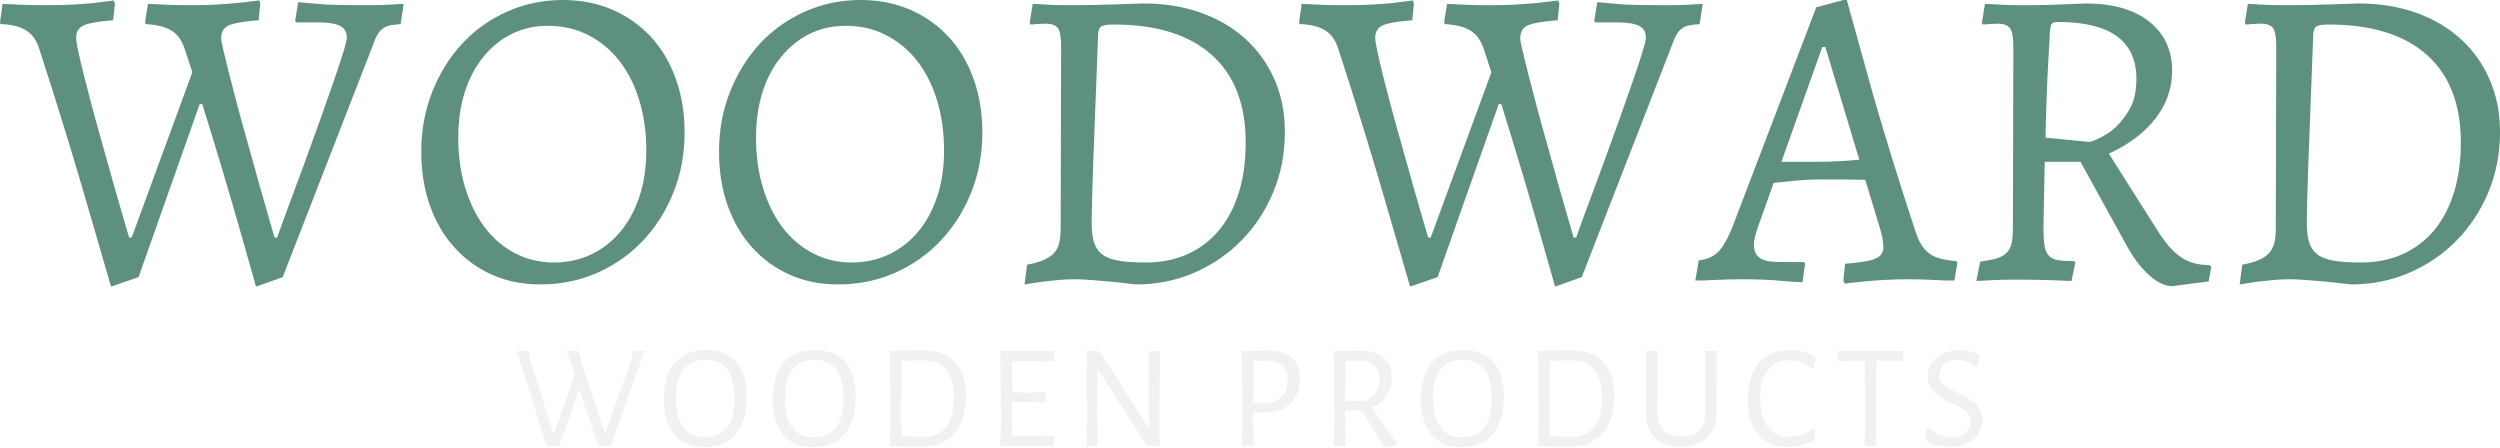
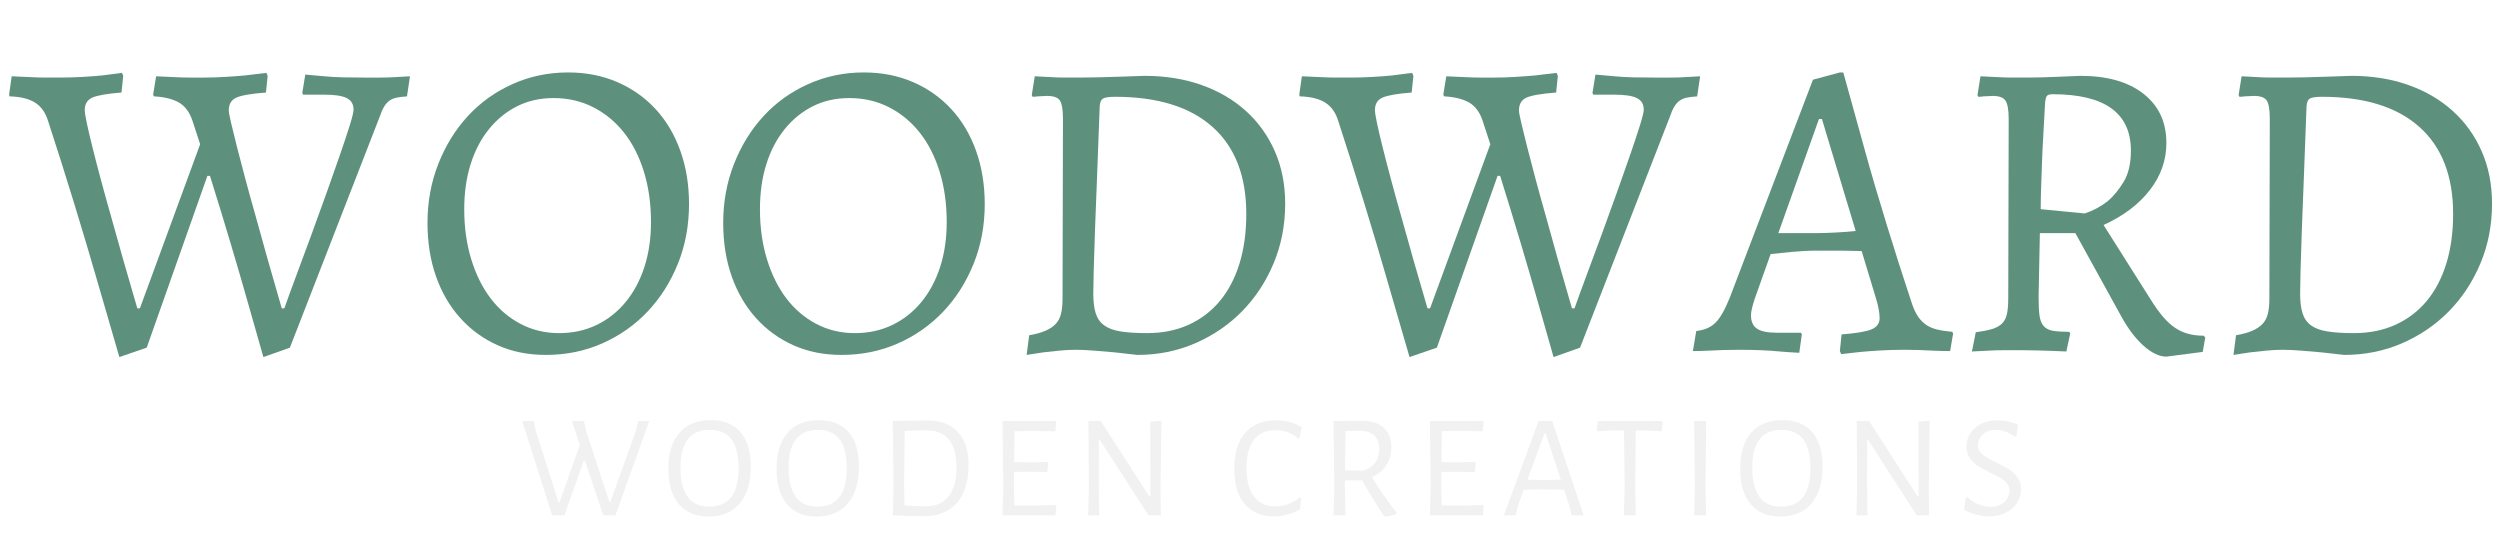
- <svg xmlns="http://www.w3.org/2000/svg" version="1.1" id="Layer_1" x="0px" y="0px" width="354.405px" height="63.406px" viewBox="0 0 354.405 63.406" enable-background="new 0 0 354.405 63.406" xml:space="preserve">
+ <svg xmlns="http://www.w3.org/2000/svg" version="1.1" id="Layer_1" x="0px" y="0px" width="356.844px" height="79.059px" viewBox="0 0 356.844 79.059" enable-background="new 0 0 356.844 79.059" xml:space="preserve">
  <g>
-     <path fill="#5D917D" d="M36.295,40.626c-0.692-2.44-1.444-5.083-2.257-7.93c-0.692-2.44-1.494-5.195-2.409-8.266   s-1.902-6.293-2.958-9.669h-0.366l-8.662,24.522l-3.904,1.342c-1.017-3.497-2.074-7.137-3.172-10.919   c-0.936-3.253-2.013-6.872-3.233-10.858c-1.22-3.984-2.481-7.97-3.782-11.955C5.185,5.714,4.564,4.85,3.69,4.3   c-0.875-0.548-2.084-0.843-3.63-0.884c0-0.04-0.009-0.081-0.03-0.122C0.01,3.254,0,3.213,0,3.172l0.366-2.623   C1.301,0.59,2.196,0.631,3.05,0.671c0.732,0.041,1.484,0.061,2.257,0.061c0.772,0,1.423,0,1.952,0c1.057,0,2.125-0.031,3.203-0.092   c1.077-0.061,2.022-0.131,2.836-0.213c0.976-0.122,1.911-0.244,2.806-0.366l0.183,0.427l-0.244,2.379   c-2.074,0.163-3.468,0.407-4.179,0.732c-0.712,0.326-1.067,0.915-1.067,1.77c0,0.326,0.101,0.967,0.305,1.922   c0.203,0.955,0.478,2.125,0.824,3.507c0.345,1.383,0.742,2.908,1.189,4.575c0.447,1.668,0.915,3.354,1.403,5.063   c1.098,3.986,2.358,8.398,3.782,13.237h0.366l8.601-23.424l-1.098-3.354C25.762,5.673,25.121,4.81,24.247,4.3   c-0.875-0.507-2.064-0.802-3.568-0.884l-0.122-0.244l0.427-2.623c0.935,0.041,1.83,0.082,2.684,0.122   c0.732,0.041,1.484,0.061,2.257,0.061c0.772,0,1.423,0,1.952,0c0.935,0,1.911-0.031,2.928-0.092   c1.016-0.061,1.972-0.131,2.867-0.213c1.057-0.122,2.074-0.244,3.05-0.366l0.183,0.427l-0.244,2.379   c-2.115,0.163-3.528,0.407-4.239,0.732c-0.712,0.326-1.068,0.936-1.068,1.83c0,0.244,0.112,0.845,0.336,1.8   c0.223,0.956,0.508,2.114,0.854,3.478c0.345,1.362,0.741,2.877,1.189,4.544c0.447,1.668,0.915,3.354,1.403,5.063   c1.098,4.026,2.358,8.479,3.782,13.359h0.366c0.488-1.382,1.077-2.999,1.769-4.85c0.691-1.85,1.403-3.771,2.135-5.765   c0.732-1.992,1.453-3.984,2.165-5.978c0.711-1.992,1.352-3.813,1.922-5.46c0.569-1.646,1.026-3.029,1.373-4.148   c0.345-1.117,0.518-1.839,0.518-2.165c0-0.772-0.326-1.321-0.976-1.647c-0.651-0.325-1.708-0.488-3.172-0.488h-3.05l-0.122-0.244   l0.427-2.623c0.854,0.082,1.769,0.163,2.745,0.244c0.813,0.082,1.728,0.132,2.745,0.152c1.016,0.021,2.013,0.031,2.989,0.031   c0.691,0,1.412,0,2.166,0c0.752,0,1.453-0.02,2.104-0.061c0.732-0.04,1.464-0.081,2.196-0.122l-0.427,2.867   c-0.61,0.041-1.108,0.102-1.494,0.183c-0.387,0.082-0.723,0.224-1.007,0.428c-0.285,0.203-0.539,0.487-0.762,0.854   c-0.224,0.366-0.438,0.854-0.641,1.464l-12.81,32.94L36.295,40.626z" />
-     <path fill="#5D917D" d="M76.615,40.321c-2.522,0-4.81-0.458-6.862-1.373c-2.054-0.915-3.833-2.205-5.337-3.873   c-1.505-1.667-2.664-3.649-3.477-5.948c-0.814-2.297-1.22-4.849-1.22-7.655c0-3.009,0.519-5.825,1.556-8.448   s2.449-4.899,4.239-6.832c1.789-1.931,3.914-3.447,6.375-4.544C74.348,0.549,76.981,0,79.787,0c2.562,0,4.9,0.458,7.015,1.373   c2.114,0.915,3.935,2.196,5.459,3.843c1.525,1.646,2.704,3.629,3.538,5.947c0.833,2.317,1.25,4.859,1.25,7.625   c0,3.05-0.529,5.887-1.586,8.51c-1.058,2.622-2.501,4.9-4.331,6.831c-1.83,1.933-3.986,3.447-6.466,4.545   C82.187,39.771,79.502,40.321,76.615,40.321z M78.506,37.21c1.952,0,3.73-0.386,5.337-1.159c1.606-0.771,2.989-1.86,4.148-3.264   c1.159-1.402,2.053-3.069,2.684-5.002c0.63-1.931,0.945-4.076,0.945-6.436c0-2.602-0.335-4.991-1.006-7.167   c-0.671-2.175-1.616-4.035-2.836-5.582c-1.22-1.545-2.684-2.754-4.392-3.629S79.787,3.66,77.713,3.66   c-1.912,0-3.64,0.387-5.185,1.16c-1.546,0.772-2.888,1.859-4.026,3.264c-1.139,1.402-2.013,3.07-2.623,5.001   c-0.61,1.933-0.915,4.078-0.915,6.436c0,2.604,0.335,4.993,1.006,7.168c0.671,2.176,1.596,4.036,2.775,5.581   c1.179,1.546,2.602,2.756,4.27,3.63C74.683,36.773,76.513,37.21,78.506,37.21z" />
-     <path fill="#5D917D" d="M118.826,40.321c-2.522,0-4.81-0.458-6.862-1.373c-2.054-0.915-3.833-2.205-5.337-3.873   c-1.505-1.667-2.664-3.649-3.477-5.948c-0.814-2.297-1.22-4.849-1.22-7.655c0-3.009,0.519-5.825,1.556-8.448   s2.449-4.899,4.239-6.832c1.789-1.931,3.914-3.447,6.375-4.544C116.559,0.549,119.192,0,121.998,0c2.562,0,4.9,0.458,7.015,1.373   c2.114,0.915,3.935,2.196,5.459,3.843c1.525,1.646,2.704,3.629,3.538,5.947c0.833,2.317,1.25,4.859,1.25,7.625   c0,3.05-0.529,5.887-1.586,8.51c-1.058,2.622-2.501,4.9-4.331,6.831c-1.83,1.933-3.986,3.447-6.466,4.545   C124.397,39.771,121.713,40.321,118.826,40.321z M120.717,37.21c1.952,0,3.73-0.386,5.337-1.159   c1.606-0.771,2.989-1.86,4.148-3.264c1.159-1.402,2.053-3.069,2.684-5.002c0.63-1.931,0.945-4.076,0.945-6.436   c0-2.602-0.335-4.991-1.006-7.167c-0.671-2.175-1.616-4.035-2.836-5.582c-1.22-1.545-2.684-2.754-4.392-3.629   s-3.599-1.312-5.673-1.312c-1.912,0-3.64,0.387-5.185,1.16c-1.546,0.772-2.888,1.859-4.026,3.264   c-1.139,1.402-2.013,3.07-2.623,5.001c-0.61,1.933-0.915,4.078-0.915,6.436c0,2.604,0.335,4.993,1.006,7.168   c0.671,2.176,1.596,4.036,2.775,5.581c1.179,1.546,2.602,2.756,4.27,3.63C116.894,36.773,118.724,37.21,120.717,37.21z" />
-     <path fill="#5D917D" d="M161.038,40.321c-1.098-0.122-2.176-0.244-3.233-0.366c-0.936-0.082-1.901-0.163-2.897-0.244   c-0.997-0.082-1.881-0.122-2.653-0.122c-0.773,0-1.566,0.04-2.379,0.122c-0.814,0.081-1.566,0.162-2.257,0.244   c-0.814,0.122-1.607,0.244-2.379,0.366l0.366-2.807c0.935-0.162,1.708-0.375,2.318-0.641c0.61-0.264,1.098-0.589,1.464-0.976   c0.366-0.386,0.62-0.874,0.763-1.464c0.142-0.589,0.213-1.312,0.213-2.166l0.061-25.619c0-1.302-0.143-2.176-0.427-2.623   c-0.285-0.448-0.895-0.671-1.83-0.671c-0.204,0-0.427,0.01-0.671,0.03c-0.244,0.021-0.468,0.031-0.671,0.031   c-0.244,0.041-0.488,0.061-0.732,0.061l-0.122-0.244l0.427-2.684c0.772,0.041,1.545,0.082,2.318,0.122   c0.65,0.041,1.352,0.061,2.104,0.061c0.752,0,1.413,0,1.982,0c0.691,0,1.565-0.01,2.623-0.031c1.057-0.02,2.074-0.05,3.05-0.091   c1.138-0.04,2.338-0.081,3.599-0.122c2.968,0,5.683,0.438,8.144,1.312c2.46,0.875,4.575,2.115,6.344,3.721   c1.769,1.607,3.142,3.528,4.118,5.764c0.976,2.237,1.464,4.719,1.464,7.442c0,3.051-0.549,5.887-1.647,8.51   c-1.098,2.623-2.592,4.901-4.483,6.832c-1.891,1.932-4.118,3.457-6.68,4.575S164.006,40.321,161.038,40.321z M157.866,3.477   c-0.854,0-1.424,0.082-1.708,0.244c-0.285,0.163-0.448,0.529-0.488,1.099c-0.122,3.537-0.244,6.791-0.366,9.76   s-0.224,5.603-0.305,7.899c-0.082,2.298-0.143,4.22-0.183,5.765c-0.041,1.546-0.061,2.664-0.061,3.354   c0,1.099,0.111,2.014,0.335,2.745c0.223,0.732,0.619,1.312,1.189,1.738c0.569,0.428,1.352,0.723,2.349,0.885   c0.996,0.163,2.266,0.244,3.813,0.244c2.196,0,4.168-0.396,5.917-1.189c1.748-0.793,3.233-1.922,4.453-3.386   c1.22-1.464,2.155-3.242,2.806-5.337c0.65-2.095,0.976-4.463,0.976-7.107c0-5.407-1.607-9.546-4.819-12.413   C168.561,4.91,163.925,3.477,157.866,3.477z" />
-     <path fill="#5D917D" d="M220.452,40.626c-0.693-2.44-1.445-5.083-2.258-7.93c-0.691-2.44-1.494-5.195-2.41-8.266   c-0.914-3.07-1.9-6.293-2.957-9.669h-0.367l-8.662,24.522l-3.904,1.342c-1.016-3.497-2.072-7.137-3.172-10.919   c-0.936-3.253-2.012-6.872-3.232-10.858c-1.221-3.984-2.48-7.97-3.781-11.955c-0.367-1.18-0.986-2.044-1.861-2.594   c-0.875-0.548-2.084-0.843-3.629-0.884c0-0.04-0.009-0.081-0.03-0.122c-0.02-0.04-0.03-0.081-0.03-0.122l0.366-2.623   c0.936,0.041,1.83,0.082,2.684,0.122c0.732,0.041,1.484,0.061,2.258,0.061c0.771,0,1.422,0,1.951,0   c1.057,0,2.125-0.031,3.203-0.092c1.076-0.061,2.021-0.131,2.836-0.213c0.977-0.122,1.912-0.244,2.807-0.366l0.184,0.427   L200.2,2.867c-2.074,0.163-3.469,0.407-4.18,0.732c-0.711,0.326-1.066,0.915-1.066,1.77c0,0.326,0.1,0.967,0.305,1.922   c0.203,0.955,0.477,2.125,0.822,3.507c0.346,1.383,0.742,2.908,1.191,4.575c0.445,1.668,0.914,3.354,1.402,5.063   c1.098,3.986,2.357,8.398,3.781,13.237h0.367l8.6-23.424l-1.098-3.354c-0.406-1.221-1.047-2.084-1.922-2.594   c-0.875-0.507-2.064-0.802-3.568-0.884l-0.121-0.244l0.426-2.623c0.936,0.041,1.83,0.082,2.686,0.122   c0.73,0.041,1.482,0.061,2.256,0.061s1.424,0,1.953,0c0.934,0,1.91-0.031,2.928-0.092c1.016-0.061,1.971-0.131,2.867-0.213   c1.057-0.122,2.074-0.244,3.049-0.366l0.184,0.427l-0.244,2.379c-2.115,0.163-3.529,0.407-4.24,0.732   c-0.711,0.326-1.066,0.936-1.066,1.83c0,0.244,0.111,0.845,0.336,1.8c0.223,0.956,0.508,2.114,0.854,3.478   c0.346,1.362,0.742,2.877,1.189,4.544c0.447,1.668,0.914,3.354,1.402,5.063c1.098,4.026,2.359,8.479,3.783,13.359h0.365   c0.488-1.382,1.076-2.999,1.77-4.85c0.691-1.85,1.402-3.771,2.135-5.765c0.732-1.992,1.453-3.984,2.166-5.978   c0.711-1.992,1.352-3.813,1.92-5.46c0.57-1.646,1.027-3.029,1.373-4.148c0.346-1.117,0.52-1.839,0.52-2.165   c0-0.772-0.326-1.321-0.977-1.647c-0.65-0.325-1.709-0.488-3.172-0.488h-3.051l-0.121-0.244l0.426-2.623   c0.855,0.082,1.77,0.163,2.746,0.244c0.813,0.082,1.729,0.132,2.744,0.152c1.016,0.021,2.014,0.031,2.99,0.031   c0.689,0,1.412,0,2.164,0s1.455-0.02,2.105-0.061c0.732-0.04,1.463-0.081,2.195-0.122l-0.426,2.867   c-0.611,0.041-1.109,0.102-1.496,0.183c-0.387,0.082-0.721,0.224-1.006,0.428c-0.285,0.203-0.539,0.487-0.762,0.854   c-0.225,0.366-0.438,0.854-0.641,1.464l-12.811,32.94L220.452,40.626z" />
-     <path fill="#5D917D" d="M271.508,32.696c0.244,0.772,0.518,1.413,0.822,1.921c0.305,0.509,0.682,0.937,1.129,1.281   c0.447,0.346,0.986,0.601,1.617,0.763c0.629,0.163,1.393,0.285,2.287,0.366l0.121,0.243l-0.426,2.501   c-0.855,0-1.668-0.021-2.441-0.061c-0.691-0.041-1.402-0.071-2.135-0.092c-0.73-0.021-1.363-0.03-1.891-0.03   c-1.18,0-2.309,0.03-3.385,0.092c-1.078,0.061-2.045,0.131-2.898,0.213c-1.016,0.122-1.951,0.224-2.805,0.306l-0.184-0.428   l0.244-2.379c2.113-0.162,3.547-0.405,4.301-0.731c0.752-0.325,1.127-0.854,1.127-1.586c0-0.772-0.182-1.748-0.549-2.929   l-2.012-6.648c-0.367,0-0.824-0.01-1.373-0.03s-1.119-0.031-1.709-0.031s-1.18,0-1.768,0c-0.59,0-1.09,0-1.494,0   c-1.182,0-2.41,0.062-3.691,0.184s-2.268,0.224-2.959,0.305l-2.256,6.344c-0.367,1.099-0.549,1.892-0.549,2.379   c0,0.896,0.283,1.536,0.854,1.922c0.568,0.387,1.504,0.579,2.807,0.579h3.477l0.121,0.244l-0.365,2.623   c-0.895-0.041-1.811-0.102-2.746-0.183c-0.813-0.082-1.717-0.144-2.713-0.184c-0.998-0.041-2.004-0.061-3.02-0.061   c-0.732,0-1.496,0.01-2.289,0.03s-1.516,0.051-2.164,0.092c-0.773,0.04-1.525,0.061-2.258,0.061l0.488-2.866   c1.139-0.122,2.043-0.509,2.715-1.159c0.67-0.65,1.352-1.83,2.043-3.538l11.895-31.171L261.321,0h0.488   c1.016,3.701,2.053,7.442,3.111,11.224c0.445,1.627,0.934,3.335,1.463,5.124c0.527,1.79,1.078,3.609,1.646,5.46   c0.57,1.851,1.148,3.701,1.74,5.551C270.358,29.209,270.938,30.988,271.508,32.696z M252.536,22.936h5.369   c0.813,0,1.789-0.03,2.928-0.091c1.139-0.062,2.053-0.132,2.744-0.214l-4.818-15.981h-0.426L252.536,22.936z" />
-     <path fill="#5D917D" d="M289.868,22.936l-0.184,9.089c0,1.099,0.041,1.974,0.123,2.623c0.08,0.651,0.273,1.159,0.578,1.525   s0.752,0.601,1.342,0.701c0.59,0.103,1.373,0.153,2.35,0.153l0.121,0.243l-0.549,2.563c-0.814-0.041-1.535-0.071-2.164-0.092   c-0.633-0.021-1.322-0.041-2.074-0.061c-0.754-0.021-1.496-0.031-2.227-0.031c-0.773,0-1.566,0-2.379,0   c-0.814,0-1.566,0.021-2.258,0.062c-0.814,0.04-1.607,0.081-2.379,0.122l0.549-2.745c0.936-0.122,1.709-0.274,2.318-0.458   c0.609-0.183,1.088-0.446,1.434-0.793c0.344-0.345,0.58-0.802,0.701-1.372c0.121-0.569,0.184-1.301,0.184-2.196l0.061-25.619   c0-1.302-0.152-2.176-0.457-2.623c-0.305-0.448-0.906-0.671-1.801-0.671c-0.203,0-0.426,0.01-0.67,0.03   c-0.244,0.021-0.469,0.031-0.672,0.031c-0.244,0.041-0.488,0.061-0.732,0.061l-0.121-0.244l0.428-2.684   c0.854,0.041,1.686,0.082,2.5,0.122c0.691,0.041,1.434,0.061,2.227,0.061s1.475,0,2.043,0c0.529,0,1.211-0.01,2.045-0.031   c0.832-0.02,1.656-0.05,2.471-0.091c0.934-0.04,1.93-0.081,2.988-0.122c3.822,0,6.822,0.854,8.998,2.562   c2.174,1.708,3.264,4.047,3.264,7.016c0,2.439-0.785,4.677-2.35,6.709c-1.566,2.034-3.771,3.701-6.619,5.003l6.711,10.613   c0.609,0.977,1.189,1.79,1.738,2.44s1.117,1.18,1.709,1.586c0.588,0.407,1.219,0.701,1.891,0.885   c0.67,0.183,1.412,0.274,2.227,0.274l0.244,0.244l-0.367,2.073l-5.184,0.671c-1.018,0-2.105-0.519-3.264-1.555   c-1.16-1.037-2.227-2.45-3.203-4.24l-6.527-11.834H289.868z M296.272,20.13c1.221-0.406,2.318-0.996,3.295-1.769   c0.813-0.691,1.564-1.606,2.256-2.745s1.037-2.623,1.037-4.453c0-5.368-3.721-8.052-11.162-8.052c-0.449,0-0.732,0.091-0.854,0.274   c-0.123,0.183-0.205,0.56-0.244,1.128c-0.082,1.627-0.164,3.122-0.244,4.483c-0.082,1.363-0.143,2.645-0.184,3.844   s-0.082,2.348-0.121,3.446c-0.041,1.098-0.063,2.176-0.063,3.232L296.272,20.13z" />
-     <path fill="#5D917D" d="M333.299,40.321c-1.098-0.122-2.176-0.244-3.234-0.366c-0.936-0.082-1.9-0.163-2.896-0.244   c-0.996-0.082-1.881-0.122-2.654-0.122c-0.771,0-1.564,0.04-2.379,0.122c-0.813,0.081-1.564,0.162-2.256,0.244   c-0.814,0.122-1.607,0.244-2.379,0.366l0.365-2.807c0.936-0.162,1.709-0.375,2.318-0.641c0.609-0.264,1.098-0.589,1.463-0.976   c0.367-0.386,0.621-0.874,0.764-1.464c0.143-0.589,0.213-1.312,0.213-2.166l0.061-25.619c0-1.302-0.143-2.176-0.426-2.623   c-0.285-0.448-0.895-0.671-1.83-0.671c-0.205,0-0.428,0.01-0.672,0.03c-0.244,0.021-0.467,0.031-0.67,0.031   c-0.244,0.041-0.488,0.061-0.732,0.061l-0.123-0.244l0.428-2.684c0.771,0.041,1.545,0.082,2.318,0.122   c0.65,0.041,1.352,0.061,2.104,0.061s1.414,0,1.982,0c0.691,0,1.566-0.01,2.623-0.031c1.059-0.02,2.074-0.05,3.051-0.091   c1.139-0.04,2.338-0.081,3.6-0.122c2.967,0,5.682,0.438,8.143,1.312c2.461,0.875,4.576,2.115,6.344,3.721   c1.77,1.607,3.143,3.528,4.117,5.764c0.977,2.237,1.465,4.719,1.465,7.442c0,3.051-0.549,5.887-1.646,8.51   s-2.594,4.901-4.484,6.832c-1.891,1.932-4.117,3.457-6.68,4.575C339.034,39.762,336.266,40.321,333.299,40.321z M330.127,3.477   c-0.855,0-1.424,0.082-1.709,0.244c-0.285,0.163-0.447,0.529-0.488,1.099c-0.121,3.537-0.244,6.791-0.365,9.76   s-0.225,5.603-0.305,7.899c-0.082,2.298-0.143,4.22-0.184,5.765c-0.041,1.546-0.061,2.664-0.061,3.354   c0,1.099,0.111,2.014,0.336,2.745c0.223,0.732,0.619,1.312,1.189,1.738c0.568,0.428,1.352,0.723,2.348,0.885   c0.996,0.163,2.268,0.244,3.813,0.244c2.195,0,4.168-0.396,5.918-1.189c1.748-0.793,3.232-1.922,4.453-3.386   c1.219-1.464,2.154-3.242,2.805-5.337s0.977-4.463,0.977-7.107c0-5.407-1.607-9.546-4.818-12.413   C340.823,4.91,336.186,3.477,330.127,3.477z" />
+     <path fill="#5D917D" d="M37.594,50.965c-0.692-2.439-1.444-5.082-2.257-7.93c-0.692-2.439-1.494-5.195-2.409-8.266   s-1.902-6.293-2.958-9.668h-0.366l-8.662,24.521l-3.904,1.342c-1.017-3.496-2.074-7.137-3.172-10.918   c-0.936-3.254-2.013-6.873-3.233-10.859c-1.22-3.984-2.481-7.969-3.782-11.955c-0.366-1.18-0.986-2.043-1.86-2.593   c-0.875-0.549-2.084-0.843-3.63-0.884c0-0.04-0.009-0.081-0.03-0.122c-0.02-0.04-0.03-0.081-0.03-0.122l0.366-2.623   c0.935,0.041,1.83,0.082,2.684,0.122c0.732,0.041,1.484,0.061,2.257,0.061c0.772,0,1.423,0,1.952,0   c1.057,0,2.125-0.031,3.203-0.092c1.077-0.061,2.022-0.131,2.836-0.213c0.976-0.122,1.911-0.244,2.806-0.366l0.183,0.427   l-0.244,2.379c-2.074,0.163-3.468,0.407-4.179,0.732c-0.712,0.326-1.067,0.916-1.067,1.769c0,0.326,0.101,0.967,0.305,1.922   c0.203,0.955,0.478,2.125,0.824,3.508c0.345,1.383,0.742,2.908,1.189,4.574c0.447,1.668,0.915,3.355,1.403,5.063   c1.098,3.986,2.358,8.398,3.782,13.238h0.366l8.601-23.424l-1.098-3.355c-0.407-1.221-1.048-2.084-1.922-2.593   c-0.875-0.508-2.064-0.802-3.568-0.884l-0.122-0.244l0.427-2.623c0.935,0.041,1.83,0.082,2.684,0.122   c0.732,0.041,1.484,0.061,2.257,0.061c0.772,0,1.423,0,1.952,0c0.935,0,1.911-0.031,2.928-0.092   c1.016-0.061,1.972-0.131,2.867-0.213c1.057-0.122,2.074-0.244,3.05-0.366l0.183,0.427l-0.244,2.379   c-2.115,0.163-3.528,0.407-4.239,0.732c-0.712,0.326-1.068,0.936-1.068,1.83c0,0.244,0.112,0.846,0.336,1.801   c0.223,0.955,0.508,2.114,0.854,3.477c0.345,1.363,0.741,2.877,1.189,4.545c0.447,1.668,0.915,3.354,1.403,5.063   c1.098,4.025,2.358,8.479,3.782,13.359h0.366c0.488-1.383,1.077-3,1.769-4.85c0.691-1.85,1.403-3.771,2.135-5.766   c0.732-1.992,1.453-3.984,2.165-5.977c0.711-1.992,1.352-3.813,1.922-5.461c0.569-1.646,1.026-3.028,1.373-4.147   c0.345-1.118,0.518-1.839,0.518-2.165c0-0.772-0.326-1.321-0.976-1.647c-0.651-0.325-1.708-0.488-3.172-0.488h-3.05l-0.122-0.244   l0.427-2.623c0.854,0.082,1.769,0.163,2.745,0.244c0.813,0.082,1.728,0.132,2.745,0.152c1.016,0.021,2.013,0.031,2.989,0.031   c0.691,0,1.412,0,2.166,0c0.752,0,1.453-0.02,2.104-0.061c0.732-0.04,1.464-0.081,2.196-0.122l-0.427,2.867   c-0.61,0.041-1.108,0.102-1.494,0.183c-0.387,0.082-0.723,0.224-1.007,0.427c-0.285,0.204-0.539,0.488-0.762,0.854   c-0.224,0.367-0.438,0.854-0.641,1.465l-12.81,32.939L37.594,50.965z" />
+     <path fill="#5D917D" d="M77.915,50.66c-2.522,0-4.81-0.457-6.862-1.373c-2.054-0.914-3.833-2.205-5.337-3.873   c-1.505-1.666-2.664-3.648-3.477-5.947c-0.814-2.297-1.22-4.85-1.22-7.656c0-3.008,0.519-5.824,1.556-8.447s2.449-4.9,4.239-6.832   c1.789-1.932,3.914-3.447,6.375-4.545c2.46-1.098,5.094-1.647,7.899-1.647c2.562,0,4.9,0.458,7.015,1.373   c2.114,0.915,3.935,2.196,5.459,3.843c1.525,1.646,2.704,3.629,3.538,5.947c0.833,2.318,1.25,4.859,1.25,7.625   c0,3.051-0.529,5.887-1.586,8.51c-1.058,2.623-2.501,4.9-4.331,6.832s-3.986,3.447-6.466,4.545   C83.486,50.111,80.802,50.66,77.915,50.66z M79.806,47.549c1.952,0,3.73-0.385,5.337-1.158c1.606-0.771,2.989-1.861,4.148-3.264   c1.159-1.402,2.053-3.07,2.684-5.002c0.63-1.932,0.945-4.076,0.945-6.436c0-2.602-0.335-4.992-1.006-7.168   c-0.671-2.174-1.616-4.035-2.836-5.581s-2.684-2.755-4.392-3.63c-1.708-0.874-3.599-1.312-5.673-1.312   c-1.912,0-3.64,0.388-5.185,1.159c-1.546,0.773-2.888,1.86-4.026,3.264c-1.139,1.402-2.013,3.07-2.623,5.002   s-0.915,4.078-0.915,6.436c0,2.604,0.335,4.992,1.006,7.168s1.596,4.035,2.775,5.58c1.179,1.547,2.602,2.756,4.27,3.631   C75.982,47.113,77.813,47.549,79.806,47.549z" />
+     <path fill="#5D917D" d="M120.125,50.66c-2.522,0-4.81-0.457-6.862-1.373c-2.054-0.914-3.833-2.205-5.337-3.873   c-1.505-1.666-2.664-3.648-3.477-5.947c-0.814-2.297-1.22-4.85-1.22-7.656c0-3.008,0.519-5.824,1.556-8.447s2.449-4.9,4.239-6.832   c1.789-1.932,3.914-3.447,6.375-4.545c2.46-1.098,5.094-1.647,7.899-1.647c2.562,0,4.9,0.458,7.015,1.373   c2.114,0.915,3.935,2.196,5.459,3.843c1.525,1.646,2.704,3.629,3.538,5.947c0.833,2.318,1.25,4.859,1.25,7.625   c0,3.051-0.529,5.887-1.586,8.51c-1.058,2.623-2.501,4.9-4.331,6.832s-3.986,3.447-6.466,4.545   C125.697,50.111,123.013,50.66,120.125,50.66z M122.017,47.549c1.952,0,3.73-0.385,5.337-1.158   c1.606-0.771,2.989-1.861,4.148-3.264c1.159-1.402,2.053-3.07,2.684-5.002c0.63-1.932,0.945-4.076,0.945-6.436   c0-2.602-0.335-4.992-1.006-7.168c-0.671-2.174-1.616-4.035-2.836-5.581s-2.684-2.755-4.392-3.63   c-1.708-0.874-3.599-1.312-5.673-1.312c-1.912,0-3.64,0.388-5.185,1.159c-1.546,0.773-2.888,1.86-4.026,3.264   c-1.139,1.402-2.013,3.07-2.623,5.002s-0.915,4.078-0.915,6.436c0,2.604,0.335,4.992,1.006,7.168s1.596,4.035,2.775,5.58   c1.179,1.547,2.602,2.756,4.27,3.631C118.193,47.113,120.023,47.549,122.017,47.549z" />
+     <path fill="#5D917D" d="M162.337,50.66c-1.098-0.121-2.176-0.244-3.233-0.365c-0.936-0.082-1.901-0.164-2.897-0.244   c-0.997-0.082-1.881-0.123-2.653-0.123c-0.773,0-1.566,0.041-2.379,0.123c-0.814,0.08-1.566,0.162-2.257,0.244   c-0.814,0.121-1.607,0.244-2.379,0.365l0.366-2.807c0.935-0.162,1.708-0.375,2.318-0.641c0.61-0.264,1.098-0.588,1.464-0.975   c0.366-0.387,0.62-0.875,0.763-1.465c0.142-0.588,0.213-1.311,0.213-2.166l0.061-25.619c0-1.301-0.143-2.176-0.427-2.623   c-0.285-0.447-0.895-0.671-1.83-0.671c-0.204,0-0.427,0.01-0.671,0.03c-0.244,0.021-0.468,0.031-0.671,0.031   c-0.244,0.041-0.488,0.061-0.732,0.061l-0.122-0.244l0.427-2.684c0.772,0.041,1.545,0.082,2.318,0.122   c0.65,0.041,1.352,0.061,2.104,0.061c0.752,0,1.413,0,1.982,0c0.691,0,1.565-0.01,2.623-0.031c1.057-0.02,2.074-0.05,3.05-0.091   c1.138-0.04,2.338-0.081,3.599-0.122c2.968,0,5.683,0.438,8.144,1.312c2.46,0.875,4.575,2.115,6.344,3.721   c1.769,1.607,3.142,3.529,4.118,5.764c0.976,2.238,1.464,4.719,1.464,7.443c0,3.051-0.549,5.887-1.647,8.51   c-1.098,2.623-2.592,4.9-4.483,6.832s-4.118,3.457-6.68,4.574C168.071,50.102,165.305,50.66,162.337,50.66z M159.165,13.816   c-0.854,0-1.424,0.082-1.708,0.244c-0.285,0.163-0.448,0.53-0.488,1.098c-0.122,3.538-0.244,6.791-0.366,9.76   s-0.224,5.604-0.305,7.9c-0.082,2.297-0.143,4.219-0.183,5.764c-0.041,1.547-0.061,2.664-0.061,3.355   c0,1.098,0.111,2.014,0.335,2.744c0.223,0.732,0.619,1.313,1.189,1.738c0.569,0.428,1.352,0.723,2.349,0.885   c0.996,0.164,2.266,0.244,3.813,0.244c2.196,0,4.168-0.396,5.917-1.189c1.748-0.793,3.233-1.922,4.453-3.385   c1.22-1.465,2.155-3.242,2.806-5.338c0.65-2.094,0.976-4.463,0.976-7.107c0-5.406-1.607-9.545-4.819-12.412   C169.86,15.25,165.224,13.816,159.165,13.816z" />
+     <path fill="#5D917D" d="M221.75,50.965c-0.692-2.439-1.444-5.082-2.257-7.93c-0.692-2.439-1.495-5.195-2.41-8.266   s-1.901-6.293-2.958-9.668h-0.366l-8.662,24.521l-3.904,1.342c-1.017-3.496-2.073-7.137-3.172-10.918   c-0.936-3.254-2.013-6.873-3.232-10.859c-1.221-3.984-2.481-7.969-3.782-11.955c-0.366-1.18-0.986-2.043-1.86-2.593   c-0.875-0.549-2.084-0.843-3.63-0.884c0-0.04-0.009-0.081-0.03-0.122c-0.02-0.04-0.03-0.081-0.03-0.122l0.366-2.623   c0.935,0.041,1.831,0.082,2.684,0.122c0.732,0.041,1.484,0.061,2.257,0.061s1.423,0,1.952,0c1.057,0,2.124-0.031,3.202-0.092   c1.077-0.061,2.022-0.131,2.837-0.213c0.976-0.122,1.911-0.244,2.806-0.366l0.184,0.427l-0.244,2.379   c-2.074,0.163-3.468,0.407-4.179,0.732c-0.712,0.326-1.067,0.916-1.067,1.769c0,0.326,0.101,0.967,0.305,1.922   c0.203,0.955,0.478,2.125,0.823,3.508s0.742,2.908,1.19,4.574c0.446,1.668,0.914,3.355,1.402,5.063   c1.099,3.986,2.358,8.398,3.782,13.238h0.366l8.601-23.424l-1.098-3.355c-0.407-1.221-1.048-2.084-1.922-2.593   c-0.875-0.508-2.064-0.802-3.568-0.884l-0.122-0.244l0.427-2.623c0.936,0.041,1.83,0.082,2.685,0.122   c0.731,0.041,1.483,0.061,2.257,0.061c0.772,0,1.423,0,1.952,0c0.935,0,1.911-0.031,2.928-0.092   c1.016-0.061,1.972-0.131,2.867-0.213c1.057-0.122,2.074-0.244,3.05-0.366l0.183,0.427l-0.243,2.379   c-2.115,0.163-3.529,0.407-4.24,0.732c-0.712,0.326-1.067,0.936-1.067,1.83c0,0.244,0.111,0.846,0.336,1.801   c0.223,0.955,0.508,2.114,0.854,3.477c0.346,1.363,0.742,2.877,1.189,4.545s0.915,3.354,1.403,5.063   c1.098,4.025,2.358,8.479,3.782,13.359h0.366c0.487-1.383,1.076-3,1.769-4.85c0.691-1.85,1.403-3.771,2.135-5.766   c0.732-1.992,1.454-3.984,2.166-5.977c0.711-1.992,1.352-3.813,1.921-5.461c0.569-1.646,1.027-3.028,1.373-4.147   c0.345-1.118,0.519-1.839,0.519-2.165c0-0.772-0.326-1.321-0.977-1.647c-0.65-0.325-1.708-0.488-3.172-0.488h-3.05l-0.122-0.244   l0.427-2.623c0.854,0.082,1.77,0.163,2.745,0.244c0.813,0.082,1.729,0.132,2.745,0.152c1.016,0.021,2.013,0.031,2.989,0.031   c0.69,0,1.412,0,2.165,0c0.752,0,1.454-0.02,2.104-0.061c0.732-0.04,1.464-0.081,2.196-0.122l-0.427,2.867   c-0.61,0.041-1.108,0.102-1.495,0.183c-0.387,0.082-0.722,0.224-1.006,0.427c-0.285,0.204-0.54,0.488-0.763,0.854   c-0.224,0.367-0.438,0.854-0.641,1.465l-12.81,32.939L221.75,50.965z" />
+     <path fill="#5D917D" d="M272.807,43.035c0.244,0.773,0.519,1.414,0.823,1.922s0.681,0.936,1.129,1.281   c0.446,0.346,0.985,0.6,1.616,0.762c0.63,0.164,1.393,0.285,2.287,0.367l0.122,0.242l-0.427,2.502c-0.854,0-1.668-0.021-2.44-0.061   c-0.691-0.041-1.402-0.072-2.135-0.092c-0.731-0.021-1.363-0.031-1.891-0.031c-1.18,0-2.309,0.031-3.386,0.092   c-1.078,0.061-2.044,0.131-2.897,0.213c-1.017,0.123-1.952,0.225-2.806,0.307l-0.184-0.428l0.244-2.379   c2.114-0.162,3.548-0.406,4.301-0.732c0.752-0.324,1.128-0.854,1.128-1.586c0-0.771-0.183-1.748-0.549-2.928l-2.013-6.648   c-0.366,0-0.823-0.01-1.373-0.031c-0.549-0.02-1.118-0.031-1.708-0.031s-1.18,0-1.769,0c-0.59,0-1.089,0-1.494,0   c-1.181,0-2.41,0.063-3.69,0.184c-1.281,0.123-2.268,0.225-2.959,0.305l-2.257,6.344c-0.366,1.1-0.549,1.893-0.549,2.379   c0,0.896,0.284,1.537,0.854,1.922c0.569,0.387,1.504,0.58,2.807,0.58h3.477l0.122,0.244l-0.366,2.623   c-0.895-0.041-1.81-0.102-2.745-0.184c-0.813-0.082-1.718-0.143-2.714-0.184c-0.997-0.041-2.004-0.061-3.02-0.061   c-0.732,0-1.495,0.01-2.288,0.031c-0.793,0.02-1.516,0.051-2.165,0.092c-0.773,0.039-1.525,0.061-2.257,0.061l0.487-2.867   c1.139-0.121,2.044-0.508,2.715-1.158s1.352-1.83,2.044-3.539l11.895-31.17l3.843-1.037h0.488   c1.016,3.701,2.053,7.442,3.111,11.223c0.446,1.627,0.935,3.336,1.464,5.125c0.527,1.789,1.077,3.609,1.646,5.459   c0.569,1.852,1.148,3.701,1.739,5.551C271.658,39.549,272.237,41.328,272.807,43.035z M253.835,33.275h5.368   c0.813,0,1.789-0.031,2.929-0.092c1.138-0.061,2.053-0.131,2.744-0.213l-4.818-15.982h-0.427L253.835,33.275z" />
+     <path fill="#5D917D" d="M291.167,33.275l-0.183,9.088c0,1.1,0.04,1.975,0.122,2.623c0.081,0.652,0.274,1.16,0.579,1.525   c0.305,0.367,0.752,0.602,1.342,0.701c0.59,0.104,1.373,0.154,2.349,0.154l0.122,0.242l-0.549,2.563   c-0.814-0.041-1.535-0.07-2.165-0.092c-0.632-0.02-1.322-0.041-2.074-0.061c-0.753-0.021-1.495-0.031-2.227-0.031   c-0.773,0-1.566,0-2.379,0c-0.814,0-1.566,0.021-2.257,0.063c-0.814,0.039-1.607,0.08-2.38,0.121l0.55-2.744   c0.935-0.123,1.708-0.275,2.317-0.459c0.61-0.182,1.088-0.445,1.434-0.793c0.345-0.344,0.58-0.801,0.701-1.371   c0.122-0.57,0.184-1.301,0.184-2.197l0.061-25.619c0-1.301-0.152-2.176-0.457-2.623s-0.905-0.671-1.8-0.671   c-0.204,0-0.427,0.01-0.671,0.03c-0.244,0.021-0.468,0.031-0.671,0.031c-0.244,0.041-0.488,0.061-0.732,0.061l-0.122-0.244   l0.428-2.684c0.854,0.041,1.687,0.082,2.501,0.122c0.69,0.041,1.434,0.061,2.227,0.061s1.474,0,2.043,0   c0.528,0,1.21-0.01,2.044-0.031c0.833-0.02,1.656-0.05,2.471-0.091c0.935-0.04,1.931-0.081,2.988-0.122   c3.822,0,6.822,0.854,8.998,2.562c2.175,1.708,3.264,4.046,3.264,7.015c0,2.439-0.784,4.678-2.349,6.709   c-1.566,2.035-3.772,3.701-6.619,5.004l6.71,10.613c0.61,0.977,1.189,1.789,1.739,2.439c0.549,0.65,1.117,1.18,1.708,1.586   c0.589,0.408,1.22,0.701,1.891,0.885s1.412,0.275,2.227,0.275l0.244,0.244l-0.366,2.072l-5.185,0.672   c-1.018,0-2.104-0.52-3.264-1.555c-1.159-1.037-2.227-2.451-3.203-4.24l-6.526-11.834H291.167z M297.572,30.469   c1.22-0.406,2.318-0.996,3.294-1.768c0.813-0.691,1.565-1.607,2.257-2.746s1.037-2.623,1.037-4.453   c0-5.367-3.721-8.052-11.163-8.052c-0.448,0-0.731,0.091-0.854,0.274s-0.204,0.56-0.244,1.129   c-0.082,1.627-0.163,3.121-0.244,4.483c-0.082,1.362-0.143,2.644-0.183,3.843c-0.041,1.199-0.082,2.348-0.122,3.447   c-0.041,1.098-0.062,2.176-0.062,3.232L297.572,30.469z" />
+     <path fill="#5D917D" d="M334.598,50.66c-1.098-0.121-2.176-0.244-3.233-0.365c-0.936-0.082-1.901-0.164-2.897-0.244   c-0.996-0.082-1.881-0.123-2.653-0.123s-1.565,0.041-2.379,0.123c-0.813,0.08-1.565,0.162-2.257,0.244   c-0.813,0.121-1.607,0.244-2.379,0.365l0.366-2.807c0.935-0.162,1.708-0.375,2.317-0.641c0.61-0.264,1.099-0.588,1.464-0.975   c0.366-0.387,0.62-0.875,0.763-1.465c0.143-0.588,0.214-1.311,0.214-2.166l0.061-25.619c0-1.301-0.143-2.176-0.427-2.623   c-0.285-0.447-0.895-0.671-1.83-0.671c-0.204,0-0.427,0.01-0.671,0.03c-0.244,0.021-0.468,0.031-0.671,0.031   c-0.244,0.041-0.488,0.061-0.732,0.061l-0.122-0.244l0.428-2.684c0.771,0.041,1.545,0.082,2.317,0.122   c0.65,0.041,1.352,0.061,2.104,0.061c0.752,0,1.413,0,1.982,0c0.691,0,1.565-0.01,2.623-0.031c1.058-0.02,2.074-0.05,3.051-0.091   c1.138-0.04,2.338-0.081,3.599-0.122c2.968,0,5.683,0.438,8.144,1.312c2.46,0.875,4.575,2.115,6.344,3.721   c1.77,1.607,3.142,3.529,4.117,5.764c0.977,2.238,1.465,4.719,1.465,7.443c0,3.051-0.55,5.887-1.647,8.51s-2.593,4.9-4.483,6.832   s-4.117,3.457-6.68,4.574C340.333,50.102,337.566,50.66,334.598,50.66z M331.426,13.816c-0.854,0-1.424,0.082-1.708,0.244   c-0.285,0.163-0.448,0.53-0.488,1.098c-0.122,3.538-0.244,6.791-0.366,9.76c-0.121,2.969-0.224,5.604-0.305,7.9   c-0.082,2.297-0.143,4.219-0.183,5.764c-0.041,1.547-0.062,2.664-0.062,3.355c0,1.098,0.111,2.014,0.336,2.744   c0.223,0.732,0.619,1.313,1.189,1.738c0.569,0.428,1.352,0.723,2.349,0.885c0.996,0.164,2.267,0.244,3.813,0.244   c2.195,0,4.168-0.396,5.917-1.189c1.748-0.793,3.232-1.922,4.453-3.385c1.22-1.465,2.154-3.242,2.806-5.338   c0.65-2.094,0.976-4.463,0.976-7.107c0-5.406-1.606-9.545-4.818-12.412C342.122,15.25,337.485,13.816,331.426,13.816z" />
  </g>
  <g>
-     <path fill="#F1F1F1" d="M84.806,63.217l-2.625-7.812h-0.146l-2.772,7.812h-1.743l-4.283-13.461h1.68l0.23,1.302l3.276,10.29h0.147   l2.897-8.189l-1.134-3.402h1.722l0.315,1.449l3.317,10.143h0.126l3.654-10.206l0.315-1.386h1.596l-4.83,13.461H84.806z" />
-     <path fill="#F1F1F1" d="M104.388,51.331c0.987,1.134,1.48,2.765,1.48,4.893c0,2.282-0.524,4.046-1.574,5.292   c-1.051,1.246-2.541,1.869-4.474,1.869c-1.82,0-3.227-0.588-4.221-1.764c-0.994-1.177-1.491-2.849-1.491-5.02   c0-2.239,0.521-3.962,1.564-5.166s2.537-1.806,4.483-1.806C101.99,49.63,103.401,50.197,104.388,51.331z M95.83,56.392   c0,3.725,1.365,5.586,4.096,5.586c2.8,0,4.2-1.819,4.2-5.46c0-1.861-0.34-3.244-1.019-4.147c-0.68-0.902-1.712-1.354-3.098-1.354   C97.224,51.016,95.83,52.808,95.83,56.392z" />
-     <path fill="#F1F1F1" d="M119.823,51.331c0.987,1.134,1.48,2.765,1.48,4.893c0,2.282-0.524,4.046-1.574,5.292   c-1.051,1.246-2.541,1.869-4.474,1.869c-1.82,0-3.227-0.588-4.221-1.764c-0.994-1.177-1.491-2.849-1.491-5.02   c0-2.239,0.521-3.962,1.564-5.166s2.537-1.806,4.483-1.806C117.426,49.63,118.837,50.197,119.823,51.331z M111.266,56.392   c0,3.725,1.365,5.586,4.096,5.586c2.8,0,4.2-1.819,4.2-5.46c0-1.861-0.34-3.244-1.019-4.147c-0.68-0.902-1.712-1.354-3.098-1.354   C112.659,51.016,111.266,52.808,111.266,56.392z" />
-     <path fill="#F1F1F1" d="M135.416,51.31c1.021,1.092,1.532,2.66,1.532,4.704c0,2.366-0.553,4.179-1.658,5.439   c-1.106,1.26-2.695,1.89-4.768,1.89c-1.372,0-2.828-0.042-4.368-0.126h-0.021l0.104-4.053l-0.104-9.408h0.021l4.852-0.084   C132.924,49.672,134.394,50.218,135.416,51.31z M134.082,60.539c0.763-0.931,1.145-2.32,1.145-4.168   c0-3.528-1.449-5.292-4.347-5.292c-0.882,0-1.897,0.028-3.045,0.084l-0.084,7.854l0.063,2.793c0.979,0.084,1.975,0.126,2.982,0.126   C132.224,61.936,133.319,61.471,134.082,60.539z" />
-     <path fill="#F1F1F1" d="M149.359,63.217h-7.56l0.104-4.053l-0.104-9.408h7.581l0.084,0.168l-0.126,1.302l-3.171-0.063l-2.667,0.042   l-0.042,4.41l2.52,0.042l2.227-0.063l0.126,0.147l-0.147,1.302l-2.352-0.042l-2.395,0.021l-0.021,1.995l0.063,2.793l2.667,0.021   l3.234-0.084l0.104,0.168L149.359,63.217z" />
-     <path fill="#F1F1F1" d="M164.396,63.217h-1.764l-6.951-10.773h-0.126l-0.021,6.343l0.063,4.431h-1.575l0.104-3.99l-0.063-9.471   h1.764l6.931,10.772h0.146l-0.021-10.688l1.596-0.126l-0.126,9.555L164.396,63.217z" />
-     <path fill="#F1F1F1" d="M183.19,50.753c0.714,0.68,1.07,1.656,1.07,2.93c0,1.498-0.444,2.675-1.333,3.528   c-0.89,0.854-2.118,1.281-3.686,1.281h-1.596v0.524l0.084,4.2h-1.701l0.104-4.053l-0.104-9.408l4.116-0.021   C181.461,49.734,182.477,50.074,183.19,50.753z M182.539,53.83c0-1.736-0.924-2.639-2.771-2.709l-2.037,0.063l-0.063,5.901   l2.205,0.042C181.65,56.847,182.539,55.748,182.539,53.83z" />
-     <path fill="#F1F1F1" d="M198.016,62.817l-0.021,0.21c-0.504,0.196-1.021,0.322-1.555,0.379l-0.23-0.147   c-1.148-1.722-2.178-3.402-3.086-5.04h-2.457v0.798l0.084,4.2h-1.701l0.104-4.053l-0.104-9.408l4.115-0.021   c1.316,0,2.334,0.333,3.055,0.998c0.723,0.665,1.082,1.613,1.082,2.846c0,0.924-0.24,1.753-0.725,2.488   c-0.482,0.735-1.164,1.306-2.047,1.711C195.454,59.304,196.616,60.984,198.016,62.817z M193.208,56.854   c1.566-0.447,2.352-1.49,2.352-3.129c0-1.666-0.924-2.533-2.771-2.604l-2.037,0.063l-0.064,5.607L193.208,56.854z" />
-     <path fill="#F1F1F1" d="M211.717,51.331c0.988,1.134,1.48,2.765,1.48,4.893c0,2.282-0.523,4.046-1.574,5.292   s-2.541,1.869-4.473,1.869c-1.82,0-3.227-0.588-4.221-1.764c-0.994-1.177-1.492-2.849-1.492-5.02c0-2.239,0.521-3.962,1.564-5.166   s2.537-1.806,4.484-1.806C209.321,49.63,210.731,50.197,211.717,51.331z M203.161,56.392c0,3.725,1.365,5.586,4.096,5.586   c2.799,0,4.199-1.819,4.199-5.46c0-1.861-0.34-3.244-1.018-4.147c-0.68-0.902-1.713-1.354-3.098-1.354   C204.553,51.016,203.161,52.808,203.161,56.392z" />
-     <path fill="#F1F1F1" d="M227.311,51.31c1.021,1.092,1.533,2.66,1.533,4.704c0,2.366-0.553,4.179-1.658,5.439   c-1.107,1.26-2.695,1.89-4.768,1.89c-1.373,0-2.828-0.042-4.369-0.126h-0.02l0.104-4.053l-0.104-9.408h0.02l4.852-0.084   C224.819,49.672,226.29,50.218,227.311,51.31z M225.977,60.539c0.764-0.931,1.145-2.32,1.145-4.168   c0-3.528-1.449-5.292-4.346-5.292c-0.883,0-1.898,0.028-3.045,0.084l-0.084,7.854l0.063,2.793c0.979,0.084,1.975,0.126,2.982,0.126   C224.12,61.936,225.215,61.471,225.977,60.539z" />
-     <path fill="#F1F1F1" d="M243.334,58.114c0.027,1.651-0.406,2.939-1.303,3.863s-2.17,1.387-3.822,1.387   c-1.582,0-2.795-0.441-3.643-1.323s-1.258-2.128-1.229-3.738l0.021-1.827l-0.021-6.72h1.658l-0.063,8.337   c-0.027,2.534,1.105,3.801,3.402,3.801c2.324,0,3.471-1.196,3.443-3.591l-0.084-8.547h1.68l-0.02,6.846L243.334,58.114z" />
-     <path fill="#F1F1F1" d="M257.424,50.659l-0.336,1.532l-0.189,0.042c-0.938-0.783-2.016-1.176-3.234-1.176   c-1.33,0-2.352,0.459-3.064,1.376c-0.715,0.917-1.072,2.257-1.072,4.021c0,1.777,0.357,3.136,1.072,4.073   c0.713,0.938,1.721,1.407,3.023,1.407c1.287,0,2.457-0.427,3.506-1.28l0.211,0.104l-0.146,1.596   c-1.219,0.672-2.457,1.009-3.717,1.009c-1.807,0-3.207-0.585-4.201-1.754s-1.49-2.838-1.49-5.009c0-2.226,0.518-3.94,1.553-5.145   c1.037-1.204,2.506-1.807,4.41-1.807C255.163,49.65,256.387,49.986,257.424,50.659z" />
-     <path fill="#F1F1F1" d="M269.731,51.226l-2.352-0.126h-1.365l-0.063,7.917l0.063,4.2h-1.701l0.125-4.053l-0.104-8.064h-1.365   l-2.395,0.126l-0.105-0.168l0.127-1.302h9.135l0.125,0.168L269.731,51.226z" />
-     <path fill="#F1F1F1" d="M280.651,50.281l-0.273,1.616l-0.295,0.084c-0.84-0.644-1.721-0.966-2.645-0.966   c-0.52,0-0.971,0.105-1.355,0.315s-0.68,0.482-0.883,0.818s-0.303,0.687-0.303,1.051c0,0.378,0.115,0.71,0.346,0.997   s0.521,0.535,0.871,0.745s0.826,0.463,1.428,0.757c0.756,0.35,1.365,0.675,1.828,0.977c0.461,0.301,0.857,0.682,1.186,1.144   c0.33,0.463,0.494,1.022,0.494,1.681c0,0.7-0.189,1.344-0.566,1.932c-0.379,0.588-0.91,1.058-1.598,1.407   c-0.686,0.35-1.469,0.525-2.352,0.525c-1.287,0-2.492-0.315-3.611-0.945l0.209-1.722l0.232-0.105   c0.488,0.477,1.031,0.829,1.627,1.061c0.594,0.23,1.166,0.347,1.711,0.347c0.533,0,1.004-0.105,1.418-0.315   c0.412-0.21,0.729-0.489,0.945-0.84c0.217-0.35,0.324-0.721,0.324-1.113c0-0.588-0.223-1.061-0.672-1.417   c-0.447-0.357-1.127-0.746-2.037-1.166c-0.742-0.363-1.336-0.689-1.783-0.977c-0.449-0.286-0.834-0.657-1.156-1.112   s-0.482-1.012-0.482-1.67c0-0.686,0.186-1.315,0.557-1.89s0.889-1.025,1.553-1.354c0.666-0.329,1.426-0.494,2.279-0.494   C278.614,49.65,279.614,49.86,280.651,50.281z" />
+     <path fill="#F1F1F1" d="M86.105,73.557l-2.625-7.813h-0.146l-2.772,7.813h-1.743l-4.283-13.461h1.68l0.23,1.301l3.276,10.291h0.147   l2.897-8.189l-1.134-3.402h1.722l0.315,1.449l3.317,10.143h0.126l3.654-10.207l0.315-1.385h1.596l-4.83,13.461H86.105z" />
+     <path fill="#F1F1F1" d="M105.687,61.67c0.987,1.135,1.48,2.766,1.48,4.893c0,2.283-0.524,4.047-1.574,5.293   c-1.051,1.246-2.541,1.869-4.474,1.869c-1.82,0-3.227-0.588-4.221-1.764c-0.994-1.178-1.491-2.85-1.491-5.02   c0-2.24,0.521-3.963,1.564-5.166c1.043-1.205,2.537-1.807,4.483-1.807C103.29,59.969,104.701,60.537,105.687,61.67z M97.129,66.73   c0,3.725,1.365,5.586,4.096,5.586c2.8,0,4.2-1.818,4.2-5.459c0-1.861-0.34-3.244-1.019-4.148c-0.68-0.902-1.712-1.354-3.098-1.354   C98.523,61.355,97.129,63.146,97.129,66.73z" />
+     <path fill="#F1F1F1" d="M121.123,61.67c0.987,1.135,1.48,2.766,1.48,4.893c0,2.283-0.524,4.047-1.574,5.293   c-1.051,1.246-2.541,1.869-4.474,1.869c-1.82,0-3.227-0.588-4.221-1.764c-0.994-1.178-1.491-2.85-1.491-5.02   c0-2.24,0.521-3.963,1.564-5.166c1.043-1.205,2.537-1.807,4.483-1.807C118.725,59.969,120.136,60.537,121.123,61.67z    M112.565,66.73c0,3.725,1.365,5.586,4.096,5.586c2.8,0,4.2-1.818,4.2-5.459c0-1.861-0.34-3.244-1.019-4.148   c-0.68-0.902-1.712-1.354-3.098-1.354C113.958,61.355,112.565,63.146,112.565,66.73z" />
+     <path fill="#F1F1F1" d="M136.715,61.648c1.021,1.092,1.532,2.66,1.532,4.705c0,2.365-0.553,4.178-1.658,5.439   c-1.106,1.26-2.695,1.889-4.768,1.889c-1.372,0-2.828-0.041-4.368-0.125h-0.021l0.104-4.053l-0.104-9.408h0.021l4.852-0.084   C134.223,60.012,135.693,60.557,136.715,61.648z M135.381,70.879c0.763-0.932,1.145-2.32,1.145-4.168   c0-3.529-1.449-5.293-4.347-5.293c-0.882,0-1.897,0.029-3.045,0.084l-0.084,7.854l0.063,2.793c0.979,0.084,1.975,0.127,2.982,0.127   C133.523,72.275,134.619,71.811,135.381,70.879z" />
+     <path fill="#F1F1F1" d="M150.659,73.557h-7.56l0.104-4.053l-0.104-9.408h7.581l0.084,0.168l-0.126,1.301l-3.171-0.063l-2.667,0.043   l-0.042,4.41l2.52,0.041l2.227-0.063l0.126,0.146l-0.147,1.303l-2.352-0.043l-2.395,0.021l-0.021,1.994l0.063,2.793l2.667,0.021   l3.234-0.084l0.104,0.168L150.659,73.557z" />
+     <path fill="#F1F1F1" d="M165.695,73.557h-1.764l-6.951-10.773h-0.126l-0.021,6.342l0.063,4.432h-1.575l0.104-3.99l-0.063-9.471   h1.764l6.931,10.771h0.146l-0.021-10.688l1.596-0.127l-0.126,9.555L165.695,73.557z" />
+     <path fill="#F1F1F1" d="M185.812,60.998l-0.336,1.533l-0.188,0.041c-0.938-0.783-2.016-1.176-3.234-1.176   c-1.33,0-2.352,0.459-3.065,1.377c-0.714,0.916-1.071,2.256-1.071,4.021c0,1.777,0.357,3.135,1.071,4.072   c0.714,0.939,1.722,1.408,3.023,1.408c1.288,0,2.457-0.428,3.507-1.281l0.21,0.105l-0.146,1.596   c-1.218,0.672-2.457,1.008-3.717,1.008c-1.807,0-3.206-0.584-4.2-1.754c-0.994-1.168-1.491-2.838-1.491-5.008   c0-2.227,0.518-3.941,1.554-5.145c1.036-1.205,2.506-1.807,4.41-1.807C183.551,59.99,184.776,60.326,185.812,60.998z" />
+     <path fill="#F1F1F1" d="M199.315,73.156l-0.021,0.211c-0.505,0.195-1.022,0.322-1.555,0.379l-0.23-0.148   c-1.148-1.721-2.178-3.402-3.087-5.039h-2.457v0.797l0.084,4.201h-1.701l0.104-4.053l-0.104-9.408l4.116-0.021   c1.315,0,2.334,0.332,3.055,0.998c0.722,0.664,1.082,1.613,1.082,2.846c0,0.924-0.241,1.752-0.725,2.488   c-0.483,0.734-1.165,1.305-2.048,1.711C196.753,69.643,197.915,71.324,199.315,73.156z M194.506,67.193   c1.567-0.447,2.352-1.49,2.352-3.129c0-1.666-0.924-2.533-2.771-2.604l-2.037,0.063l-0.063,5.607L194.506,67.193z" />
+     <path fill="#F1F1F1" d="M211.663,73.557h-7.56l0.104-4.053l-0.104-9.408h7.581l0.084,0.168l-0.126,1.301l-3.171-0.063l-2.667,0.043   l-0.042,4.41l2.52,0.041l2.227-0.063l0.126,0.146l-0.147,1.303l-2.352-0.043l-2.395,0.021l-0.021,1.994l0.063,2.793l2.667,0.021   l3.234-0.084l0.104,0.168L211.663,73.557z" />
+     <path fill="#F1F1F1" d="M224.327,73.557l-0.315-1.344l-0.756-2.311l-3.023-0.063l-2.73,0.063l-0.819,2.227l-0.336,1.428h-1.68   l4.935-13.461h1.953l4.494,13.461H224.327z M220.61,61.838h-0.147l-2.436,6.637l2.352,0.041l2.415-0.041L220.61,61.838z" />
+     <path fill="#F1F1F1" d="M237.199,61.564l-2.352-0.125h-1.365l-0.063,7.916l0.063,4.201h-1.701l0.126-4.053l-0.104-8.064h-1.365   l-2.394,0.125l-0.105-0.168l0.126-1.301h9.135l0.126,0.168L237.199,61.564z" />
+     <path fill="#F1F1F1" d="M243.52,73.557h-1.701l0.104-4.053l-0.104-9.408h1.722l-0.104,9.26L243.52,73.557z" />
+     <path fill="#F1F1F1" d="M258.671,61.67c0.987,1.135,1.48,2.766,1.48,4.893c0,2.283-0.524,4.047-1.574,5.293   c-1.051,1.246-2.541,1.869-4.474,1.869c-1.82,0-3.227-0.588-4.221-1.764c-0.994-1.178-1.491-2.85-1.491-5.02   c0-2.24,0.521-3.963,1.564-5.166c1.043-1.205,2.537-1.807,4.483-1.807C256.274,59.969,257.685,60.537,258.671,61.67z    M250.114,66.73c0,3.725,1.365,5.586,4.096,5.586c2.8,0,4.2-1.818,4.2-5.459c0-1.861-0.34-3.244-1.019-4.148   c-0.68-0.902-1.712-1.354-3.098-1.354C251.507,61.355,250.114,63.146,250.114,66.73z" />
+     <path fill="#F1F1F1" d="M275.356,73.557h-1.764l-6.951-10.773h-0.126l-0.021,6.342l0.063,4.432h-1.575l0.104-3.99l-0.063-9.471   h1.764l6.931,10.771h0.146l-0.021-10.688l1.596-0.127l-0.126,9.555L275.356,73.557z" />
+     <path fill="#F1F1F1" d="M288.082,60.621l-0.273,1.615l-0.294,0.084c-0.84-0.643-1.722-0.965-2.646-0.965   c-0.519,0-0.97,0.105-1.354,0.314c-0.386,0.211-0.68,0.482-0.883,0.818s-0.304,0.688-0.304,1.051c0,0.379,0.115,0.711,0.346,0.998   c0.231,0.287,0.521,0.535,0.872,0.744c0.35,0.211,0.825,0.463,1.428,0.758c0.756,0.35,1.365,0.674,1.827,0.977   c0.462,0.301,0.857,0.682,1.187,1.143c0.329,0.463,0.493,1.023,0.493,1.682c0,0.699-0.188,1.344-0.566,1.932   s-0.91,1.057-1.597,1.406c-0.686,0.35-1.47,0.525-2.352,0.525c-1.288,0-2.492-0.314-3.612-0.945l0.21-1.721l0.231-0.105   c0.489,0.477,1.032,0.828,1.627,1.061c0.595,0.23,1.166,0.346,1.712,0.346c0.532,0,1.004-0.105,1.417-0.314   c0.413-0.211,0.729-0.49,0.945-0.84s0.325-0.721,0.325-1.113c0-0.588-0.224-1.061-0.672-1.418s-1.127-0.746-2.037-1.166   c-0.742-0.363-1.337-0.689-1.784-0.977c-0.448-0.285-0.834-0.656-1.155-1.111c-0.322-0.455-0.483-1.012-0.483-1.67   c0-0.686,0.186-1.316,0.557-1.891s0.889-1.025,1.554-1.354c0.665-0.33,1.425-0.494,2.279-0.494   C286.044,59.99,287.045,60.199,288.082,60.621z" />
  </g>
</svg>
